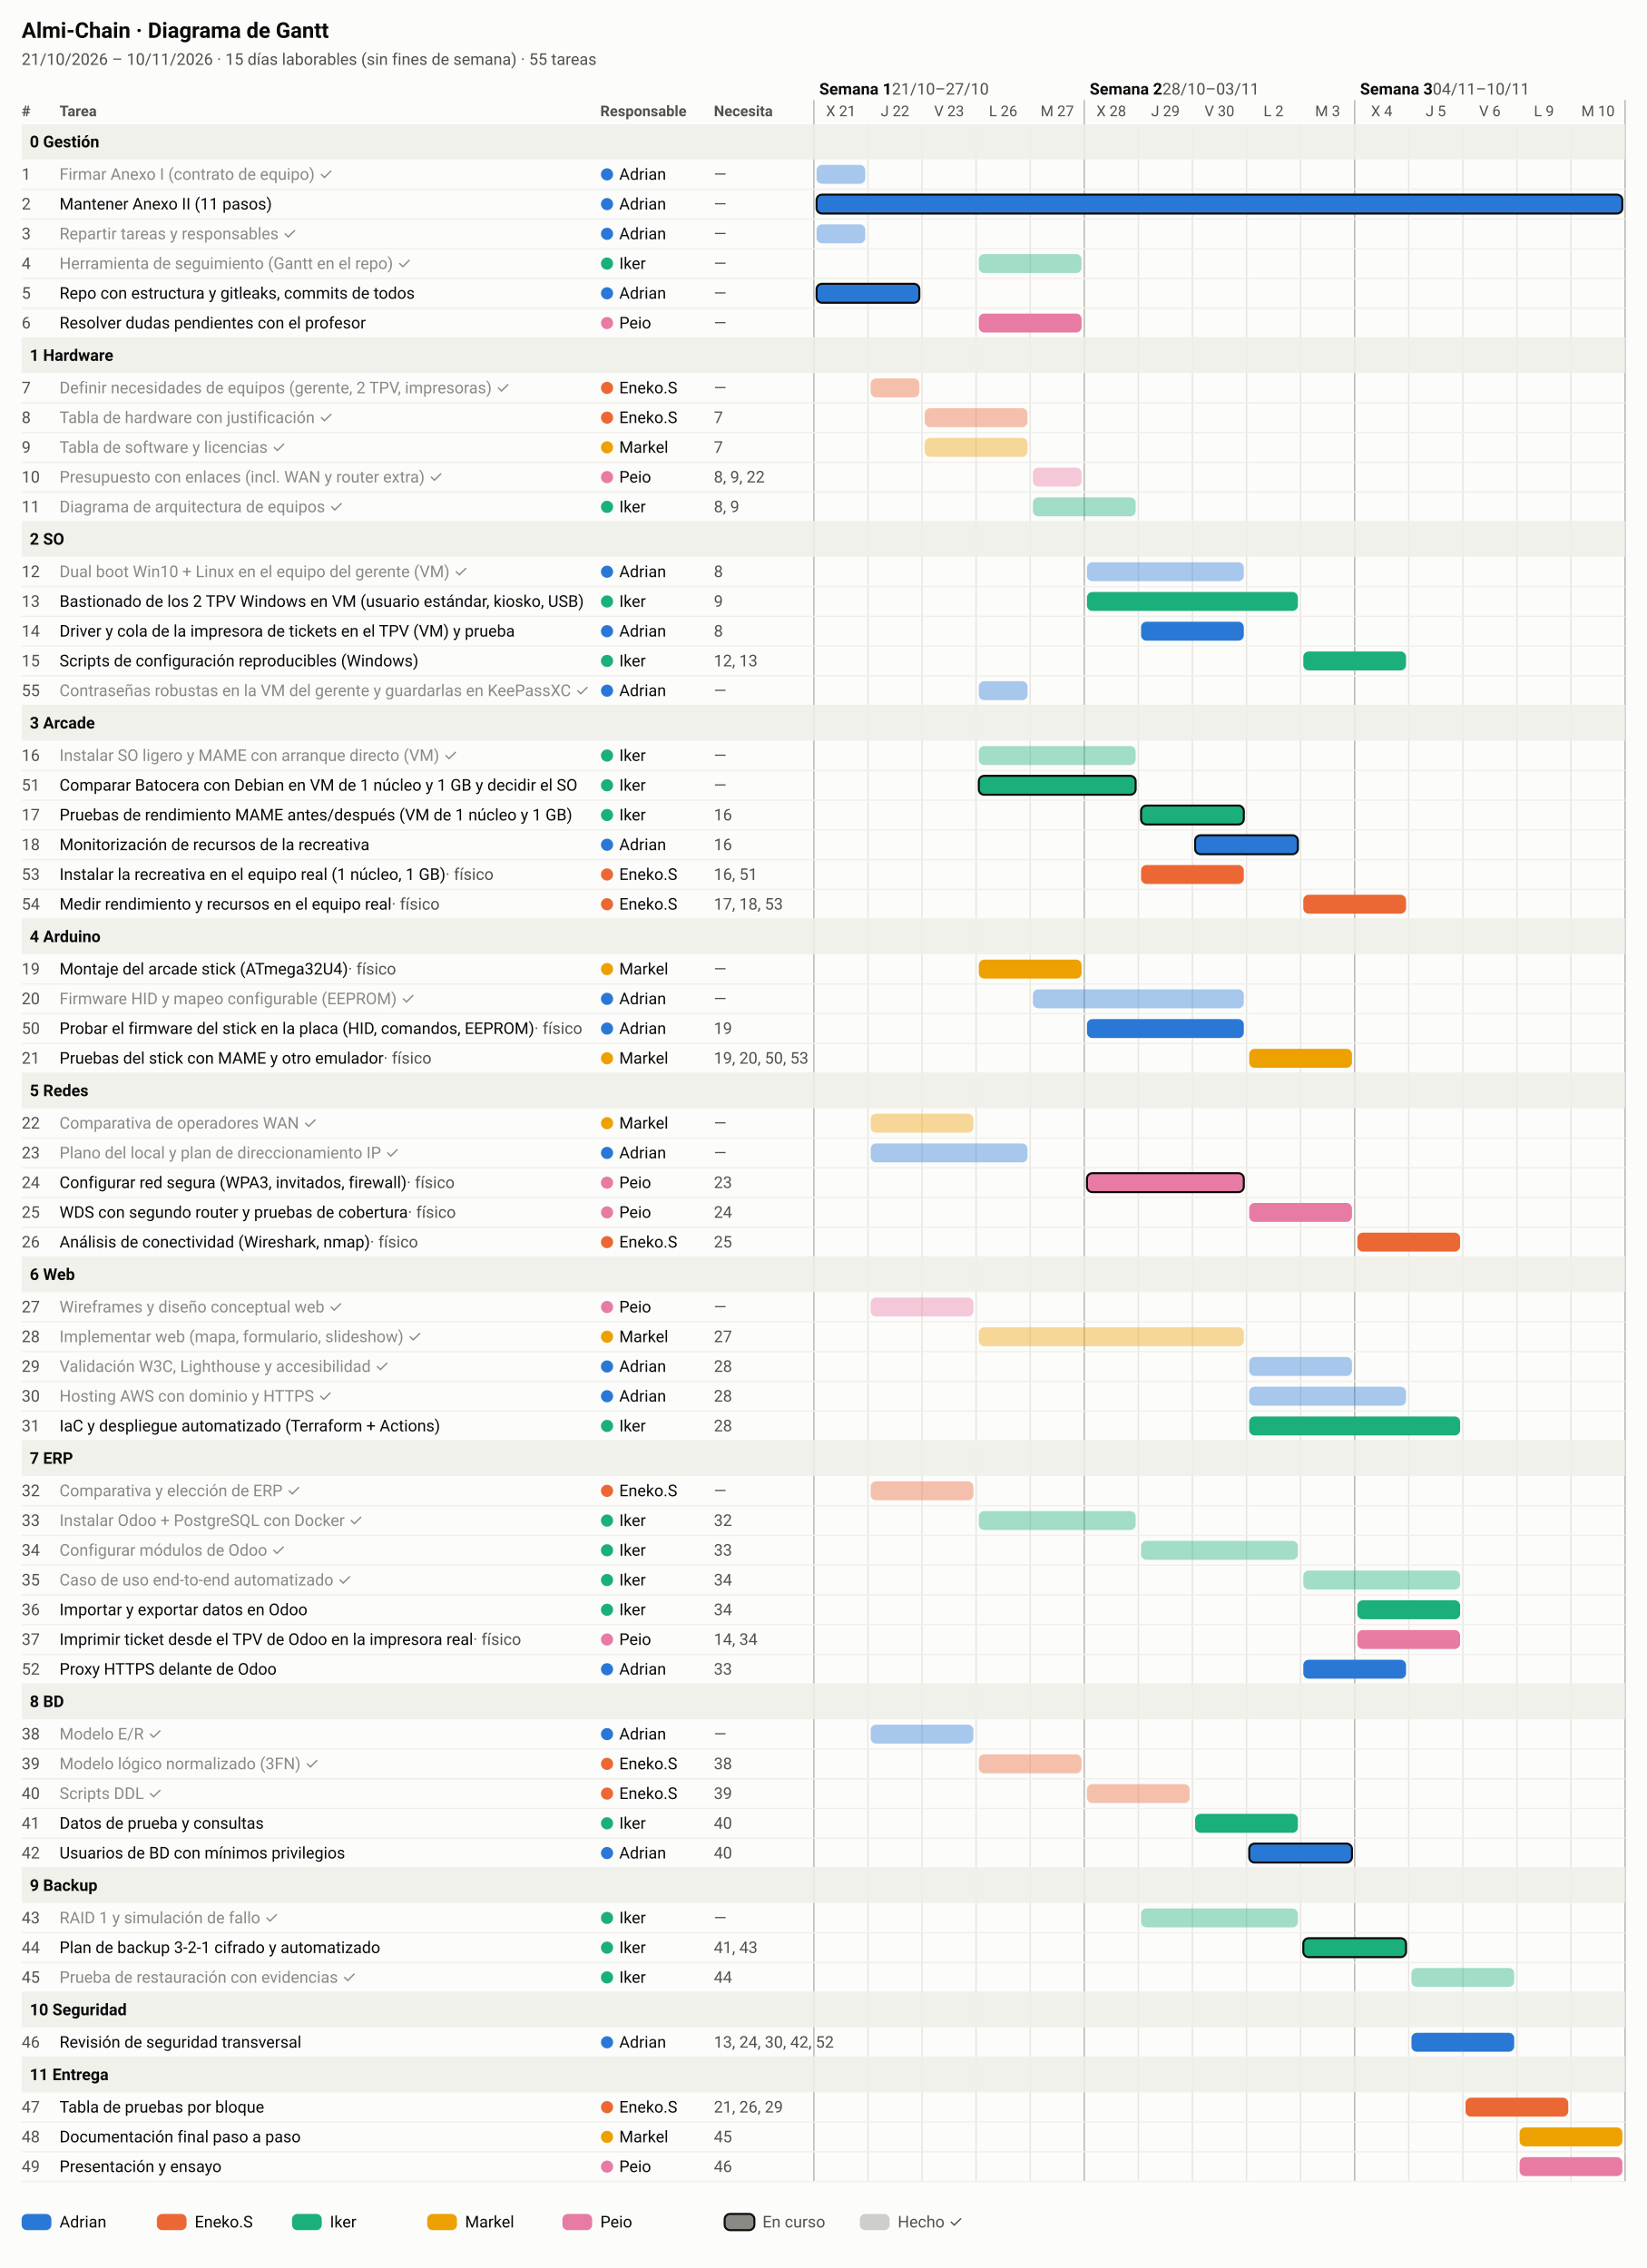
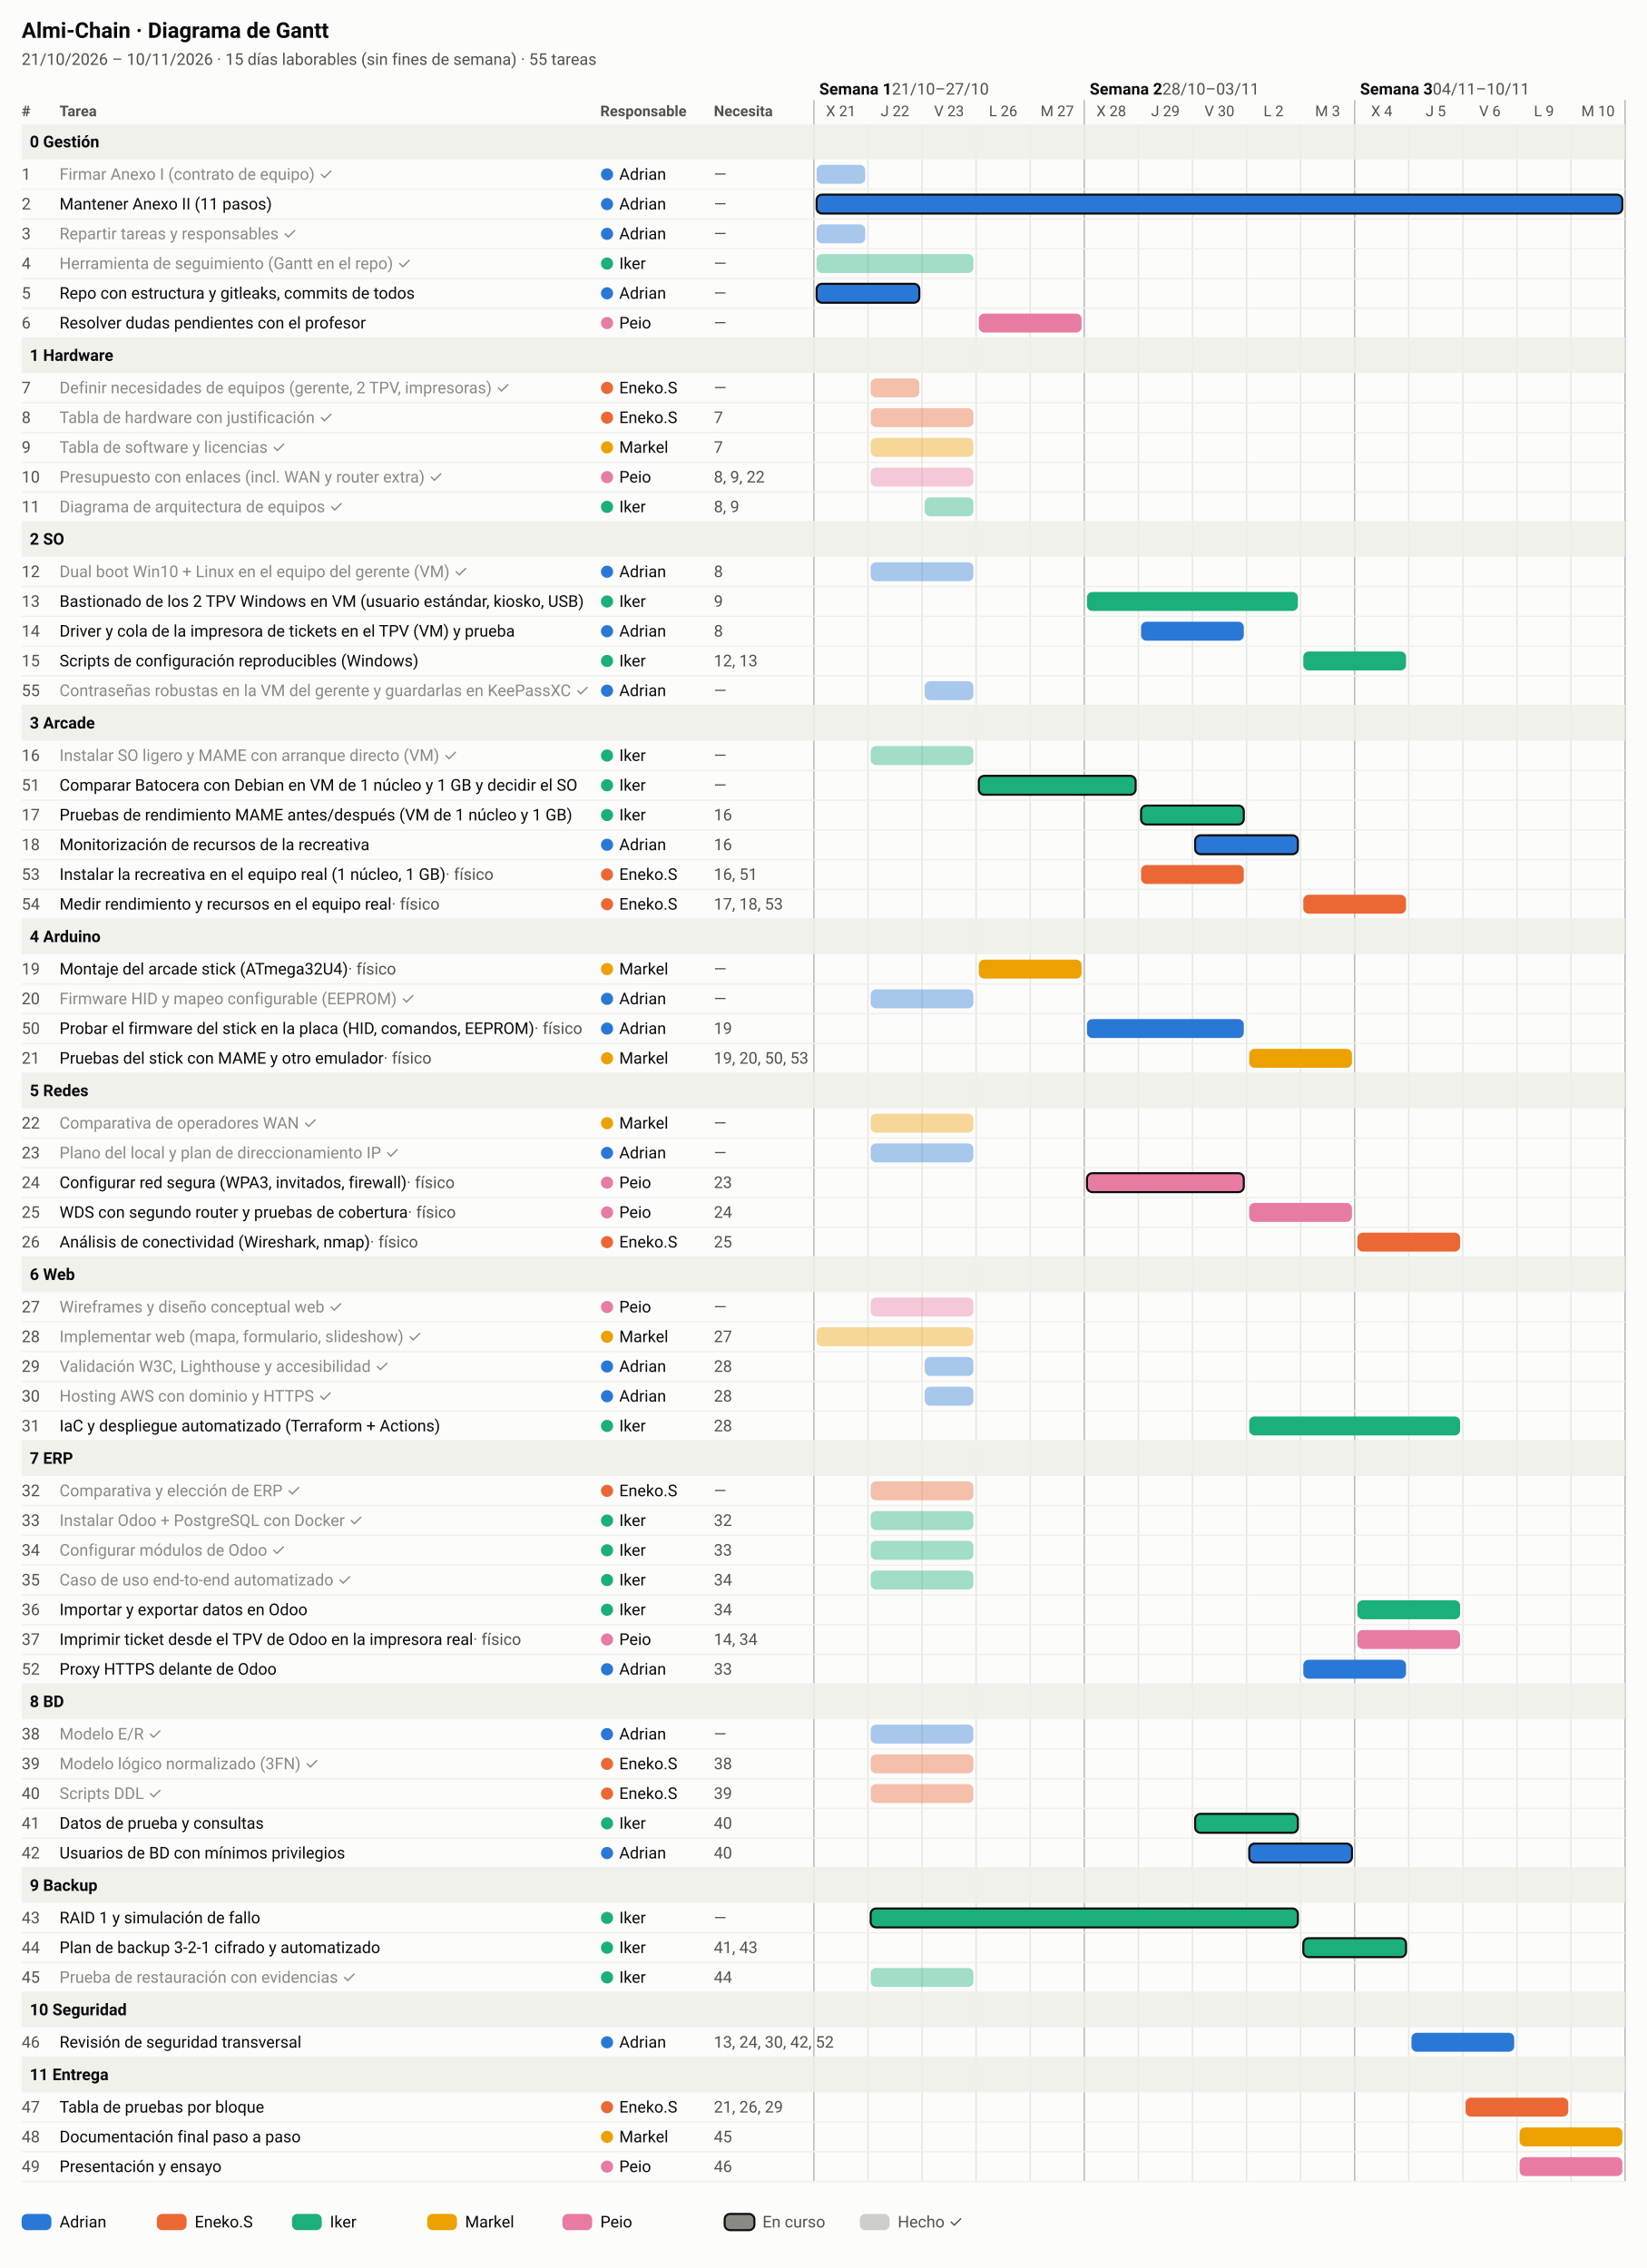
<svg xmlns="http://www.w3.org/2000/svg" width="1218" height="1678" viewBox="0 0 1218 1678" font-family="system-ui, -apple-system, Segoe UI, Roboto, sans-serif" font-size="12">
  <style>.t{fill:#0b0b0b}.s{fill:#52514e}.m{fill:#8a8984}.b{font-weight:600}</style>
  <rect width="1218" height="1678" fill="#fcfcfb" />
  <text x="16" y="28" class="t b" font-size="16">Almi-Chain · Diagrama de Gantt</text>
  <text x="16" y="48" class="s">21/10/2026 – 10/11/2026 · 15 días laborables (sin fines de semana) · 55 tareas</text>
  <text x="606" y="70" class="t b">Semana 1<tspan class="s" font-weight="400"> 21/10–27/10</tspan>
  </text>
  <text x="806" y="70" class="t b">Semana 2<tspan class="s" font-weight="400"> 28/10–03/11</tspan>
  </text>
  <text x="1006" y="70" class="t b">Semana 3<tspan class="s" font-weight="400"> 04/11–10/11</tspan>
  </text>
  <text x="622.0" y="86" text-anchor="middle" class="s" font-size="11">X 21</text>
  <text x="662.0" y="86" text-anchor="middle" class="s" font-size="11">J 22</text>
  <text x="702.0" y="86" text-anchor="middle" class="s" font-size="11">V 23</text>
  <text x="742.0" y="86" text-anchor="middle" class="s" font-size="11">L 26</text>
  <text x="782.0" y="86" text-anchor="middle" class="s" font-size="11">M 27</text>
  <text x="822.0" y="86" text-anchor="middle" class="s" font-size="11">X 28</text>
  <text x="862.0" y="86" text-anchor="middle" class="s" font-size="11">J 29</text>
  <text x="902.0" y="86" text-anchor="middle" class="s" font-size="11">V 30</text>
  <text x="942.0" y="86" text-anchor="middle" class="s" font-size="11">L 2</text>
  <text x="982.0" y="86" text-anchor="middle" class="s" font-size="11">M 3</text>
  <text x="1022.0" y="86" text-anchor="middle" class="s" font-size="11">X 4</text>
  <text x="1062.0" y="86" text-anchor="middle" class="s" font-size="11">J 5</text>
  <text x="1102.0" y="86" text-anchor="middle" class="s" font-size="11">V 6</text>
  <text x="1142.0" y="86" text-anchor="middle" class="s" font-size="11">L 9</text>
  <text x="1182.0" y="86" text-anchor="middle" class="s" font-size="11">M 10</text>
  <text x="16" y="86" class="s b" font-size="11">#</text>
  <text x="44" y="86" class="s b" font-size="11">Tarea</text>
  <text x="444" y="86" class="s b" font-size="11">Responsable</text>
  <text x="528" y="86" class="s b" font-size="11">Necesita</text>
  <line x1="602" y1="74" x2="602" y2="1614" stroke="#b8b7b0" stroke-width="1" />
  <line x1="642" y1="92" x2="642" y2="1614" stroke="#e6e5e0" stroke-width="1" />
  <line x1="682" y1="92" x2="682" y2="1614" stroke="#e6e5e0" stroke-width="1" />
  <line x1="722" y1="92" x2="722" y2="1614" stroke="#e6e5e0" stroke-width="1" />
  <line x1="762" y1="92" x2="762" y2="1614" stroke="#e6e5e0" stroke-width="1" />
  <line x1="802" y1="74" x2="802" y2="1614" stroke="#b8b7b0" stroke-width="1" />
  <line x1="842" y1="92" x2="842" y2="1614" stroke="#e6e5e0" stroke-width="1" />
  <line x1="882" y1="92" x2="882" y2="1614" stroke="#e6e5e0" stroke-width="1" />
  <line x1="922" y1="92" x2="922" y2="1614" stroke="#e6e5e0" stroke-width="1" />
  <line x1="962" y1="92" x2="962" y2="1614" stroke="#e6e5e0" stroke-width="1" />
  <line x1="1002" y1="74" x2="1002" y2="1614" stroke="#b8b7b0" stroke-width="1" />
  <line x1="1042" y1="92" x2="1042" y2="1614" stroke="#e6e5e0" stroke-width="1" />
  <line x1="1082" y1="92" x2="1082" y2="1614" stroke="#e6e5e0" stroke-width="1" />
  <line x1="1122" y1="92" x2="1122" y2="1614" stroke="#e6e5e0" stroke-width="1" />
  <line x1="1162" y1="92" x2="1162" y2="1614" stroke="#e6e5e0" stroke-width="1" />
  <line x1="1202" y1="74" x2="1202" y2="1614" stroke="#b8b7b0" stroke-width="1" />
  <rect x="16" y="92" width="1186" height="26" fill="#efeeea" fill-opacity="0.85" />
  <text x="22" y="109" class="t b">0 Gestión</text>
  <line x1="16" y1="140" x2="1202" y2="140" stroke="#f0efeb" />
  <text x="16" y="133.0" class="s">1</text>
  <text x="44" y="133.0" class="m">Firmar Anexo I (contrato de equipo) ✓</text>
  <circle cx="449" cy="129.0" r="4.5" fill="#2a78d6" />
  <text x="458" y="133.0" class="t">Adrian</text>
  <text x="528" y="133.0" class="s">—</text>
  <rect x="604" y="122" width="36" height="14" rx="4" fill="#2a78d6" fill-opacity="0.4" />
  <line x1="16" y1="162" x2="1202" y2="162" stroke="#f0efeb" />
  <text x="16" y="155.0" class="s">2</text>
  <text x="44" y="155.0" class="t">Mantener Anexo II (11 pasos)</text>
  <circle cx="449" cy="151.0" r="4.5" fill="#2a78d6" />
  <text x="458" y="155.0" class="t">Adrian</text>
  <text x="528" y="155.0" class="s">—</text>
  <rect x="604" y="144" width="596" height="14" rx="4" fill="#2a78d6" stroke="#0b0b0b" stroke-width="1.5" />
  <line x1="16" y1="184" x2="1202" y2="184" stroke="#f0efeb" />
  <text x="16" y="177.0" class="s">3</text>
  <text x="44" y="177.0" class="m">Repartir tareas y responsables ✓</text>
  <circle cx="449" cy="173.0" r="4.5" fill="#2a78d6" />
  <text x="458" y="177.0" class="t">Adrian</text>
  <text x="528" y="177.0" class="s">—</text>
  <rect x="604" y="166" width="36" height="14" rx="4" fill="#2a78d6" fill-opacity="0.4" />
  <line x1="16" y1="206" x2="1202" y2="206" stroke="#f0efeb" />
  <text x="16" y="199.0" class="s">4</text>
  <text x="44" y="199.0" class="m">Herramienta de seguimiento (Gantt en el repo) ✓</text>
  <circle cx="449" cy="195.0" r="4.5" fill="#1baf7a" />
  <text x="458" y="199.0" class="t">Iker</text>
  <text x="528" y="199.0" class="s">—</text>
-   <rect x="724" y="188" width="76" height="14" rx="4" fill="#1baf7a" fill-opacity="0.4" />
+   <rect x="604" y="188" width="116" height="14" rx="4" fill="#1baf7a" fill-opacity="0.4" />
  <line x1="16" y1="228" x2="1202" y2="228" stroke="#f0efeb" />
  <text x="16" y="221.0" class="s">5</text>
  <text x="44" y="221.0" class="t">Repo con estructura y gitleaks, commits de todos</text>
  <circle cx="449" cy="217.0" r="4.5" fill="#2a78d6" />
  <text x="458" y="221.0" class="t">Adrian</text>
  <text x="528" y="221.0" class="s">—</text>
  <rect x="604" y="210" width="76" height="14" rx="4" fill="#2a78d6" stroke="#0b0b0b" stroke-width="1.5" />
  <line x1="16" y1="250" x2="1202" y2="250" stroke="#f0efeb" />
  <text x="16" y="243.0" class="s">6</text>
  <text x="44" y="243.0" class="t">Resolver dudas pendientes con el profesor</text>
  <circle cx="449" cy="239.0" r="4.5" fill="#e87ba4" />
  <text x="458" y="243.0" class="t">Peio</text>
  <text x="528" y="243.0" class="s">—</text>
  <rect x="724" y="232" width="76" height="14" rx="4" fill="#e87ba4" />
  <rect x="16" y="250" width="1186" height="26" fill="#efeeea" fill-opacity="0.85" />
  <text x="22" y="267" class="t b">1 Hardware</text>
  <line x1="16" y1="298" x2="1202" y2="298" stroke="#f0efeb" />
  <text x="16" y="291.0" class="s">7</text>
  <text x="44" y="291.0" class="m">Definir necesidades de equipos (gerente, 2 TPV, impresoras) ✓</text>
  <circle cx="449" cy="287.0" r="4.5" fill="#eb6834" />
  <text x="458" y="291.0" class="t">Eneko.S</text>
  <text x="528" y="291.0" class="s">—</text>
  <rect x="644" y="280" width="36" height="14" rx="4" fill="#eb6834" fill-opacity="0.4" />
  <line x1="16" y1="320" x2="1202" y2="320" stroke="#f0efeb" />
  <text x="16" y="313.0" class="s">8</text>
  <text x="44" y="313.0" class="m">Tabla de hardware con justificación ✓</text>
  <circle cx="449" cy="309.0" r="4.5" fill="#eb6834" />
  <text x="458" y="313.0" class="t">Eneko.S</text>
  <text x="528" y="313.0" class="s">7</text>
-   <rect x="684" y="302" width="76" height="14" rx="4" fill="#eb6834" fill-opacity="0.4" />
+   <rect x="644" y="302" width="76" height="14" rx="4" fill="#eb6834" fill-opacity="0.4" />
  <line x1="16" y1="342" x2="1202" y2="342" stroke="#f0efeb" />
  <text x="16" y="335.0" class="s">9</text>
  <text x="44" y="335.0" class="m">Tabla de software y licencias ✓</text>
  <circle cx="449" cy="331.0" r="4.5" fill="#eda100" />
  <text x="458" y="335.0" class="t">Markel</text>
  <text x="528" y="335.0" class="s">7</text>
-   <rect x="684" y="324" width="76" height="14" rx="4" fill="#eda100" fill-opacity="0.4" />
+   <rect x="644" y="324" width="76" height="14" rx="4" fill="#eda100" fill-opacity="0.4" />
  <line x1="16" y1="364" x2="1202" y2="364" stroke="#f0efeb" />
  <text x="16" y="357.0" class="s">10</text>
  <text x="44" y="357.0" class="m">Presupuesto con enlaces (incl. WAN y router extra) ✓</text>
  <circle cx="449" cy="353.0" r="4.5" fill="#e87ba4" />
  <text x="458" y="357.0" class="t">Peio</text>
  <text x="528" y="357.0" class="s">8, 9, 22</text>
-   <rect x="764" y="346" width="36" height="14" rx="4" fill="#e87ba4" fill-opacity="0.4" />
+   <rect x="644" y="346" width="76" height="14" rx="4" fill="#e87ba4" fill-opacity="0.4" />
  <line x1="16" y1="386" x2="1202" y2="386" stroke="#f0efeb" />
  <text x="16" y="379.0" class="s">11</text>
  <text x="44" y="379.0" class="m">Diagrama de arquitectura de equipos ✓</text>
  <circle cx="449" cy="375.0" r="4.5" fill="#1baf7a" />
  <text x="458" y="379.0" class="t">Iker</text>
  <text x="528" y="379.0" class="s">8, 9</text>
-   <rect x="764" y="368" width="76" height="14" rx="4" fill="#1baf7a" fill-opacity="0.4" />
+   <rect x="684" y="368" width="36" height="14" rx="4" fill="#1baf7a" fill-opacity="0.4" />
  <rect x="16" y="386" width="1186" height="26" fill="#efeeea" fill-opacity="0.85" />
  <text x="22" y="403" class="t b">2 SO</text>
  <line x1="16" y1="434" x2="1202" y2="434" stroke="#f0efeb" />
  <text x="16" y="427.0" class="s">12</text>
  <text x="44" y="427.0" class="m">Dual boot Win10 + Linux en el equipo del gerente (VM) ✓</text>
  <circle cx="449" cy="423.0" r="4.5" fill="#2a78d6" />
  <text x="458" y="427.0" class="t">Adrian</text>
  <text x="528" y="427.0" class="s">8</text>
-   <rect x="804" y="416" width="116" height="14" rx="4" fill="#2a78d6" fill-opacity="0.4" />
+   <rect x="644" y="416" width="76" height="14" rx="4" fill="#2a78d6" fill-opacity="0.4" />
  <line x1="16" y1="456" x2="1202" y2="456" stroke="#f0efeb" />
  <text x="16" y="449.0" class="s">13</text>
  <text x="44" y="449.0" class="t">Bastionado de los 2 TPV Windows en VM (usuario estándar, kiosko, USB)</text>
  <circle cx="449" cy="445.0" r="4.5" fill="#1baf7a" />
  <text x="458" y="449.0" class="t">Iker</text>
  <text x="528" y="449.0" class="s">9</text>
  <rect x="804" y="438" width="156" height="14" rx="4" fill="#1baf7a" />
  <line x1="16" y1="478" x2="1202" y2="478" stroke="#f0efeb" />
  <text x="16" y="471.0" class="s">14</text>
  <text x="44" y="471.0" class="t">Driver y cola de la impresora de tickets en el TPV (VM) y prueba</text>
  <circle cx="449" cy="467.0" r="4.5" fill="#2a78d6" />
  <text x="458" y="471.0" class="t">Adrian</text>
  <text x="528" y="471.0" class="s">8</text>
  <rect x="844" y="460" width="76" height="14" rx="4" fill="#2a78d6" />
  <line x1="16" y1="500" x2="1202" y2="500" stroke="#f0efeb" />
  <text x="16" y="493.0" class="s">15</text>
  <text x="44" y="493.0" class="t">Scripts de configuración reproducibles (Windows)</text>
  <circle cx="449" cy="489.0" r="4.5" fill="#1baf7a" />
  <text x="458" y="493.0" class="t">Iker</text>
  <text x="528" y="493.0" class="s">12, 13</text>
  <rect x="964" y="482" width="76" height="14" rx="4" fill="#1baf7a" />
  <line x1="16" y1="522" x2="1202" y2="522" stroke="#f0efeb" />
  <text x="16" y="515.0" class="s">55</text>
  <text x="44" y="515.0" class="m">Contraseñas robustas en la VM del gerente y guardarlas en KeePassXC ✓</text>
  <circle cx="449" cy="511.0" r="4.5" fill="#2a78d6" />
  <text x="458" y="515.0" class="t">Adrian</text>
  <text x="528" y="515.0" class="s">—</text>
-   <rect x="724" y="504" width="36" height="14" rx="4" fill="#2a78d6" fill-opacity="0.4" />
+   <rect x="684" y="504" width="36" height="14" rx="4" fill="#2a78d6" fill-opacity="0.4" />
  <rect x="16" y="522" width="1186" height="26" fill="#efeeea" fill-opacity="0.85" />
  <text x="22" y="539" class="t b">3 Arcade</text>
  <line x1="16" y1="570" x2="1202" y2="570" stroke="#f0efeb" />
  <text x="16" y="563.0" class="s">16</text>
  <text x="44" y="563.0" class="m">Instalar SO ligero y MAME con arranque directo (VM) ✓</text>
  <circle cx="449" cy="559.0" r="4.5" fill="#1baf7a" />
  <text x="458" y="563.0" class="t">Iker</text>
  <text x="528" y="563.0" class="s">—</text>
-   <rect x="724" y="552" width="116" height="14" rx="4" fill="#1baf7a" fill-opacity="0.4" />
+   <rect x="644" y="552" width="76" height="14" rx="4" fill="#1baf7a" fill-opacity="0.4" />
  <line x1="16" y1="592" x2="1202" y2="592" stroke="#f0efeb" />
  <text x="16" y="585.0" class="s">51</text>
  <text x="44" y="585.0" class="t">Comparar Batocera con Debian en VM de 1 núcleo y 1 GB y decidir el SO</text>
  <circle cx="449" cy="581.0" r="4.5" fill="#1baf7a" />
  <text x="458" y="585.0" class="t">Iker</text>
  <text x="528" y="585.0" class="s">—</text>
  <rect x="724" y="574" width="116" height="14" rx="4" fill="#1baf7a" stroke="#0b0b0b" stroke-width="1.5" />
  <line x1="16" y1="614" x2="1202" y2="614" stroke="#f0efeb" />
  <text x="16" y="607.0" class="s">17</text>
  <text x="44" y="607.0" class="t">Pruebas de rendimiento MAME antes/después (VM de 1 núcleo y 1 GB)</text>
  <circle cx="449" cy="603.0" r="4.5" fill="#1baf7a" />
  <text x="458" y="607.0" class="t">Iker</text>
  <text x="528" y="607.0" class="s">16</text>
  <rect x="844" y="596" width="76" height="14" rx="4" fill="#1baf7a" stroke="#0b0b0b" stroke-width="1.5" />
  <line x1="16" y1="636" x2="1202" y2="636" stroke="#f0efeb" />
  <text x="16" y="629.0" class="s">18</text>
  <text x="44" y="629.0" class="t">Monitorización de recursos de la recreativa</text>
  <circle cx="449" cy="625.0" r="4.5" fill="#2a78d6" />
  <text x="458" y="629.0" class="t">Adrian</text>
  <text x="528" y="629.0" class="s">16</text>
  <rect x="884" y="618" width="76" height="14" rx="4" fill="#2a78d6" stroke="#0b0b0b" stroke-width="1.5" />
  <line x1="16" y1="658" x2="1202" y2="658" stroke="#f0efeb" />
  <text x="16" y="651.0" class="s">53</text>
  <text x="44" y="651.0" class="t">Instalar la recreativa en el equipo real (1 núcleo, 1 GB)<tspan class="s"> · físico</tspan>
  </text>
  <circle cx="449" cy="647.0" r="4.5" fill="#eb6834" />
  <text x="458" y="651.0" class="t">Eneko.S</text>
  <text x="528" y="651.0" class="s">16, 51</text>
  <rect x="844" y="640" width="76" height="14" rx="4" fill="#eb6834" />
  <line x1="16" y1="680" x2="1202" y2="680" stroke="#f0efeb" />
  <text x="16" y="673.0" class="s">54</text>
  <text x="44" y="673.0" class="t">Medir rendimiento y recursos en el equipo real<tspan class="s"> · físico</tspan>
  </text>
  <circle cx="449" cy="669.0" r="4.5" fill="#eb6834" />
  <text x="458" y="673.0" class="t">Eneko.S</text>
  <text x="528" y="673.0" class="s">17, 18, 53</text>
  <rect x="964" y="662" width="76" height="14" rx="4" fill="#eb6834" />
  <rect x="16" y="680" width="1186" height="26" fill="#efeeea" fill-opacity="0.85" />
  <text x="22" y="697" class="t b">4 Arduino</text>
  <line x1="16" y1="728" x2="1202" y2="728" stroke="#f0efeb" />
  <text x="16" y="721.0" class="s">19</text>
  <text x="44" y="721.0" class="t">Montaje del arcade stick (ATmega32U4)<tspan class="s"> · físico</tspan>
  </text>
  <circle cx="449" cy="717.0" r="4.5" fill="#eda100" />
  <text x="458" y="721.0" class="t">Markel</text>
  <text x="528" y="721.0" class="s">—</text>
  <rect x="724" y="710" width="76" height="14" rx="4" fill="#eda100" />
  <line x1="16" y1="750" x2="1202" y2="750" stroke="#f0efeb" />
  <text x="16" y="743.0" class="s">20</text>
  <text x="44" y="743.0" class="m">Firmware HID y mapeo configurable (EEPROM) ✓</text>
  <circle cx="449" cy="739.0" r="4.5" fill="#2a78d6" />
  <text x="458" y="743.0" class="t">Adrian</text>
  <text x="528" y="743.0" class="s">—</text>
-   <rect x="764" y="732" width="156" height="14" rx="4" fill="#2a78d6" fill-opacity="0.4" />
+   <rect x="644" y="732" width="76" height="14" rx="4" fill="#2a78d6" fill-opacity="0.4" />
  <line x1="16" y1="772" x2="1202" y2="772" stroke="#f0efeb" />
  <text x="16" y="765.0" class="s">50</text>
  <text x="44" y="765.0" class="t">Probar el firmware del stick en la placa (HID, comandos, EEPROM)<tspan class="s"> · físico</tspan>
  </text>
  <circle cx="449" cy="761.0" r="4.5" fill="#2a78d6" />
  <text x="458" y="765.0" class="t">Adrian</text>
  <text x="528" y="765.0" class="s">19</text>
  <rect x="804" y="754" width="116" height="14" rx="4" fill="#2a78d6" />
  <line x1="16" y1="794" x2="1202" y2="794" stroke="#f0efeb" />
  <text x="16" y="787.0" class="s">21</text>
  <text x="44" y="787.0" class="t">Pruebas del stick con MAME y otro emulador<tspan class="s"> · físico</tspan>
  </text>
  <circle cx="449" cy="783.0" r="4.5" fill="#eda100" />
  <text x="458" y="787.0" class="t">Markel</text>
  <text x="528" y="787.0" class="s">19, 20, 50, 53</text>
  <rect x="924" y="776" width="76" height="14" rx="4" fill="#eda100" />
  <rect x="16" y="794" width="1186" height="26" fill="#efeeea" fill-opacity="0.85" />
  <text x="22" y="811" class="t b">5 Redes</text>
  <line x1="16" y1="842" x2="1202" y2="842" stroke="#f0efeb" />
  <text x="16" y="835.0" class="s">22</text>
  <text x="44" y="835.0" class="m">Comparativa de operadores WAN ✓</text>
  <circle cx="449" cy="831.0" r="4.5" fill="#eda100" />
  <text x="458" y="835.0" class="t">Markel</text>
  <text x="528" y="835.0" class="s">—</text>
  <rect x="644" y="824" width="76" height="14" rx="4" fill="#eda100" fill-opacity="0.4" />
  <line x1="16" y1="864" x2="1202" y2="864" stroke="#f0efeb" />
  <text x="16" y="857.0" class="s">23</text>
  <text x="44" y="857.0" class="m">Plano del local y plan de direccionamiento IP ✓</text>
  <circle cx="449" cy="853.0" r="4.5" fill="#2a78d6" />
  <text x="458" y="857.0" class="t">Adrian</text>
  <text x="528" y="857.0" class="s">—</text>
-   <rect x="644" y="846" width="116" height="14" rx="4" fill="#2a78d6" fill-opacity="0.4" />
+   <rect x="644" y="846" width="76" height="14" rx="4" fill="#2a78d6" fill-opacity="0.4" />
  <line x1="16" y1="886" x2="1202" y2="886" stroke="#f0efeb" />
  <text x="16" y="879.0" class="s">24</text>
  <text x="44" y="879.0" class="t">Configurar red segura (WPA3, invitados, firewall)<tspan class="s"> · físico</tspan>
  </text>
  <circle cx="449" cy="875.0" r="4.5" fill="#e87ba4" />
  <text x="458" y="879.0" class="t">Peio</text>
  <text x="528" y="879.0" class="s">23</text>
  <rect x="804" y="868" width="116" height="14" rx="4" fill="#e87ba4" stroke="#0b0b0b" stroke-width="1.5" />
  <line x1="16" y1="908" x2="1202" y2="908" stroke="#f0efeb" />
  <text x="16" y="901.0" class="s">25</text>
  <text x="44" y="901.0" class="t">WDS con segundo router y pruebas de cobertura<tspan class="s"> · físico</tspan>
  </text>
  <circle cx="449" cy="897.0" r="4.5" fill="#e87ba4" />
  <text x="458" y="901.0" class="t">Peio</text>
  <text x="528" y="901.0" class="s">24</text>
  <rect x="924" y="890" width="76" height="14" rx="4" fill="#e87ba4" />
  <line x1="16" y1="930" x2="1202" y2="930" stroke="#f0efeb" />
  <text x="16" y="923.0" class="s">26</text>
  <text x="44" y="923.0" class="t">Análisis de conectividad (Wireshark, nmap)<tspan class="s"> · físico</tspan>
  </text>
  <circle cx="449" cy="919.0" r="4.5" fill="#eb6834" />
  <text x="458" y="923.0" class="t">Eneko.S</text>
  <text x="528" y="923.0" class="s">25</text>
  <rect x="1004" y="912" width="76" height="14" rx="4" fill="#eb6834" />
  <rect x="16" y="930" width="1186" height="26" fill="#efeeea" fill-opacity="0.85" />
  <text x="22" y="947" class="t b">6 Web</text>
  <line x1="16" y1="978" x2="1202" y2="978" stroke="#f0efeb" />
  <text x="16" y="971.0" class="s">27</text>
  <text x="44" y="971.0" class="m">Wireframes y diseño conceptual web ✓</text>
  <circle cx="449" cy="967.0" r="4.5" fill="#e87ba4" />
  <text x="458" y="971.0" class="t">Peio</text>
  <text x="528" y="971.0" class="s">—</text>
  <rect x="644" y="960" width="76" height="14" rx="4" fill="#e87ba4" fill-opacity="0.4" />
  <line x1="16" y1="1000" x2="1202" y2="1000" stroke="#f0efeb" />
  <text x="16" y="993.0" class="s">28</text>
  <text x="44" y="993.0" class="m">Implementar web (mapa, formulario, slideshow) ✓</text>
  <circle cx="449" cy="989.0" r="4.5" fill="#eda100" />
  <text x="458" y="993.0" class="t">Markel</text>
  <text x="528" y="993.0" class="s">27</text>
-   <rect x="724" y="982" width="196" height="14" rx="4" fill="#eda100" fill-opacity="0.4" />
+   <rect x="604" y="982" width="116" height="14" rx="4" fill="#eda100" fill-opacity="0.4" />
  <line x1="16" y1="1022" x2="1202" y2="1022" stroke="#f0efeb" />
  <text x="16" y="1015.0" class="s">29</text>
  <text x="44" y="1015.0" class="m">Validación W3C, Lighthouse y accesibilidad ✓</text>
  <circle cx="449" cy="1011.0" r="4.5" fill="#2a78d6" />
  <text x="458" y="1015.0" class="t">Adrian</text>
  <text x="528" y="1015.0" class="s">28</text>
-   <rect x="924" y="1004" width="76" height="14" rx="4" fill="#2a78d6" fill-opacity="0.4" />
+   <rect x="684" y="1004" width="36" height="14" rx="4" fill="#2a78d6" fill-opacity="0.4" />
  <line x1="16" y1="1044" x2="1202" y2="1044" stroke="#f0efeb" />
  <text x="16" y="1037.0" class="s">30</text>
  <text x="44" y="1037.0" class="m">Hosting AWS con dominio y HTTPS ✓</text>
  <circle cx="449" cy="1033.0" r="4.5" fill="#2a78d6" />
  <text x="458" y="1037.0" class="t">Adrian</text>
  <text x="528" y="1037.0" class="s">28</text>
-   <rect x="924" y="1026" width="116" height="14" rx="4" fill="#2a78d6" fill-opacity="0.4" />
+   <rect x="684" y="1026" width="36" height="14" rx="4" fill="#2a78d6" fill-opacity="0.4" />
  <line x1="16" y1="1066" x2="1202" y2="1066" stroke="#f0efeb" />
  <text x="16" y="1059.0" class="s">31</text>
  <text x="44" y="1059.0" class="t">IaC y despliegue automatizado (Terraform + Actions)</text>
  <circle cx="449" cy="1055.0" r="4.5" fill="#1baf7a" />
  <text x="458" y="1059.0" class="t">Iker</text>
  <text x="528" y="1059.0" class="s">28</text>
  <rect x="924" y="1048" width="156" height="14" rx="4" fill="#1baf7a" />
  <rect x="16" y="1066" width="1186" height="26" fill="#efeeea" fill-opacity="0.85" />
  <text x="22" y="1083" class="t b">7 ERP</text>
  <line x1="16" y1="1114" x2="1202" y2="1114" stroke="#f0efeb" />
  <text x="16" y="1107.0" class="s">32</text>
  <text x="44" y="1107.0" class="m">Comparativa y elección de ERP ✓</text>
  <circle cx="449" cy="1103.0" r="4.5" fill="#eb6834" />
  <text x="458" y="1107.0" class="t">Eneko.S</text>
  <text x="528" y="1107.0" class="s">—</text>
  <rect x="644" y="1096" width="76" height="14" rx="4" fill="#eb6834" fill-opacity="0.4" />
  <line x1="16" y1="1136" x2="1202" y2="1136" stroke="#f0efeb" />
  <text x="16" y="1129.0" class="s">33</text>
  <text x="44" y="1129.0" class="m">Instalar Odoo + PostgreSQL con Docker ✓</text>
  <circle cx="449" cy="1125.0" r="4.5" fill="#1baf7a" />
  <text x="458" y="1129.0" class="t">Iker</text>
  <text x="528" y="1129.0" class="s">32</text>
-   <rect x="724" y="1118" width="116" height="14" rx="4" fill="#1baf7a" fill-opacity="0.4" />
+   <rect x="644" y="1118" width="76" height="14" rx="4" fill="#1baf7a" fill-opacity="0.4" />
  <line x1="16" y1="1158" x2="1202" y2="1158" stroke="#f0efeb" />
  <text x="16" y="1151.0" class="s">34</text>
  <text x="44" y="1151.0" class="m">Configurar módulos de Odoo ✓</text>
  <circle cx="449" cy="1147.0" r="4.5" fill="#1baf7a" />
  <text x="458" y="1151.0" class="t">Iker</text>
  <text x="528" y="1151.0" class="s">33</text>
-   <rect x="844" y="1140" width="116" height="14" rx="4" fill="#1baf7a" fill-opacity="0.4" />
+   <rect x="644" y="1140" width="76" height="14" rx="4" fill="#1baf7a" fill-opacity="0.4" />
  <line x1="16" y1="1180" x2="1202" y2="1180" stroke="#f0efeb" />
  <text x="16" y="1173.0" class="s">35</text>
  <text x="44" y="1173.0" class="m">Caso de uso end-to-end automatizado ✓</text>
  <circle cx="449" cy="1169.0" r="4.5" fill="#1baf7a" />
  <text x="458" y="1173.0" class="t">Iker</text>
  <text x="528" y="1173.0" class="s">34</text>
-   <rect x="964" y="1162" width="116" height="14" rx="4" fill="#1baf7a" fill-opacity="0.4" />
+   <rect x="644" y="1162" width="76" height="14" rx="4" fill="#1baf7a" fill-opacity="0.4" />
  <line x1="16" y1="1202" x2="1202" y2="1202" stroke="#f0efeb" />
  <text x="16" y="1195.0" class="s">36</text>
  <text x="44" y="1195.0" class="t">Importar y exportar datos en Odoo</text>
  <circle cx="449" cy="1191.0" r="4.5" fill="#1baf7a" />
  <text x="458" y="1195.0" class="t">Iker</text>
  <text x="528" y="1195.0" class="s">34</text>
  <rect x="1004" y="1184" width="76" height="14" rx="4" fill="#1baf7a" />
  <line x1="16" y1="1224" x2="1202" y2="1224" stroke="#f0efeb" />
  <text x="16" y="1217.0" class="s">37</text>
  <text x="44" y="1217.0" class="t">Imprimir ticket desde el TPV de Odoo en la impresora real<tspan class="s"> · físico</tspan>
  </text>
  <circle cx="449" cy="1213.0" r="4.5" fill="#e87ba4" />
  <text x="458" y="1217.0" class="t">Peio</text>
  <text x="528" y="1217.0" class="s">14, 34</text>
  <rect x="1004" y="1206" width="76" height="14" rx="4" fill="#e87ba4" />
  <line x1="16" y1="1246" x2="1202" y2="1246" stroke="#f0efeb" />
  <text x="16" y="1239.0" class="s">52</text>
  <text x="44" y="1239.0" class="t">Proxy HTTPS delante de Odoo</text>
  <circle cx="449" cy="1235.0" r="4.5" fill="#2a78d6" />
  <text x="458" y="1239.0" class="t">Adrian</text>
  <text x="528" y="1239.0" class="s">33</text>
  <rect x="964" y="1228" width="76" height="14" rx="4" fill="#2a78d6" />
  <rect x="16" y="1246" width="1186" height="26" fill="#efeeea" fill-opacity="0.85" />
  <text x="22" y="1263" class="t b">8 BD</text>
  <line x1="16" y1="1294" x2="1202" y2="1294" stroke="#f0efeb" />
  <text x="16" y="1287.0" class="s">38</text>
  <text x="44" y="1287.0" class="m">Modelo E/R ✓</text>
  <circle cx="449" cy="1283.0" r="4.5" fill="#2a78d6" />
  <text x="458" y="1287.0" class="t">Adrian</text>
  <text x="528" y="1287.0" class="s">—</text>
  <rect x="644" y="1276" width="76" height="14" rx="4" fill="#2a78d6" fill-opacity="0.4" />
  <line x1="16" y1="1316" x2="1202" y2="1316" stroke="#f0efeb" />
  <text x="16" y="1309.0" class="s">39</text>
  <text x="44" y="1309.0" class="m">Modelo lógico normalizado (3FN) ✓</text>
  <circle cx="449" cy="1305.0" r="4.5" fill="#eb6834" />
  <text x="458" y="1309.0" class="t">Eneko.S</text>
  <text x="528" y="1309.0" class="s">38</text>
-   <rect x="724" y="1298" width="76" height="14" rx="4" fill="#eb6834" fill-opacity="0.4" />
+   <rect x="644" y="1298" width="76" height="14" rx="4" fill="#eb6834" fill-opacity="0.4" />
  <line x1="16" y1="1338" x2="1202" y2="1338" stroke="#f0efeb" />
  <text x="16" y="1331.0" class="s">40</text>
  <text x="44" y="1331.0" class="m">Scripts DDL ✓</text>
  <circle cx="449" cy="1327.0" r="4.5" fill="#eb6834" />
  <text x="458" y="1331.0" class="t">Eneko.S</text>
  <text x="528" y="1331.0" class="s">39</text>
-   <rect x="804" y="1320" width="76" height="14" rx="4" fill="#eb6834" fill-opacity="0.4" />
+   <rect x="644" y="1320" width="76" height="14" rx="4" fill="#eb6834" fill-opacity="0.4" />
  <line x1="16" y1="1360" x2="1202" y2="1360" stroke="#f0efeb" />
  <text x="16" y="1353.0" class="s">41</text>
  <text x="44" y="1353.0" class="t">Datos de prueba y consultas</text>
  <circle cx="449" cy="1349.0" r="4.5" fill="#1baf7a" />
  <text x="458" y="1353.0" class="t">Iker</text>
  <text x="528" y="1353.0" class="s">40</text>
-   <rect x="884" y="1342" width="76" height="14" rx="4" fill="#1baf7a" />
+   <rect x="884" y="1342" width="76" height="14" rx="4" fill="#1baf7a" stroke="#0b0b0b" stroke-width="1.5" />
  <line x1="16" y1="1382" x2="1202" y2="1382" stroke="#f0efeb" />
  <text x="16" y="1375.0" class="s">42</text>
  <text x="44" y="1375.0" class="t">Usuarios de BD con mínimos privilegios</text>
  <circle cx="449" cy="1371.0" r="4.5" fill="#2a78d6" />
  <text x="458" y="1375.0" class="t">Adrian</text>
  <text x="528" y="1375.0" class="s">40</text>
  <rect x="924" y="1364" width="76" height="14" rx="4" fill="#2a78d6" stroke="#0b0b0b" stroke-width="1.5" />
  <rect x="16" y="1382" width="1186" height="26" fill="#efeeea" fill-opacity="0.85" />
  <text x="22" y="1399" class="t b">9 Backup</text>
  <line x1="16" y1="1430" x2="1202" y2="1430" stroke="#f0efeb" />
  <text x="16" y="1423.0" class="s">43</text>
-   <text x="44" y="1423.0" class="m">RAID 1 y simulación de fallo ✓</text>
+   <text x="44" y="1423.0" class="t">RAID 1 y simulación de fallo</text>
  <circle cx="449" cy="1419.0" r="4.5" fill="#1baf7a" />
  <text x="458" y="1423.0" class="t">Iker</text>
  <text x="528" y="1423.0" class="s">—</text>
-   <rect x="844" y="1412" width="116" height="14" rx="4" fill="#1baf7a" fill-opacity="0.4" />
+   <rect x="644" y="1412" width="316" height="14" rx="4" fill="#1baf7a" stroke="#0b0b0b" stroke-width="1.5" />
  <line x1="16" y1="1452" x2="1202" y2="1452" stroke="#f0efeb" />
  <text x="16" y="1445.0" class="s">44</text>
  <text x="44" y="1445.0" class="t">Plan de backup 3-2-1 cifrado y automatizado</text>
  <circle cx="449" cy="1441.0" r="4.5" fill="#1baf7a" />
  <text x="458" y="1445.0" class="t">Iker</text>
  <text x="528" y="1445.0" class="s">41, 43</text>
  <rect x="964" y="1434" width="76" height="14" rx="4" fill="#1baf7a" stroke="#0b0b0b" stroke-width="1.5" />
  <line x1="16" y1="1474" x2="1202" y2="1474" stroke="#f0efeb" />
  <text x="16" y="1467.0" class="s">45</text>
  <text x="44" y="1467.0" class="m">Prueba de restauración con evidencias ✓</text>
  <circle cx="449" cy="1463.0" r="4.5" fill="#1baf7a" />
  <text x="458" y="1467.0" class="t">Iker</text>
  <text x="528" y="1467.0" class="s">44</text>
-   <rect x="1044" y="1456" width="76" height="14" rx="4" fill="#1baf7a" fill-opacity="0.4" />
+   <rect x="644" y="1456" width="76" height="14" rx="4" fill="#1baf7a" fill-opacity="0.4" />
  <rect x="16" y="1474" width="1186" height="26" fill="#efeeea" fill-opacity="0.85" />
  <text x="22" y="1491" class="t b">10 Seguridad</text>
  <line x1="16" y1="1522" x2="1202" y2="1522" stroke="#f0efeb" />
  <text x="16" y="1515.0" class="s">46</text>
  <text x="44" y="1515.0" class="t">Revisión de seguridad transversal</text>
  <circle cx="449" cy="1511.0" r="4.5" fill="#2a78d6" />
  <text x="458" y="1515.0" class="t">Adrian</text>
  <text x="528" y="1515.0" class="s">13, 24, 30, 42, 52</text>
  <rect x="1044" y="1504" width="76" height="14" rx="4" fill="#2a78d6" />
  <rect x="16" y="1522" width="1186" height="26" fill="#efeeea" fill-opacity="0.85" />
  <text x="22" y="1539" class="t b">11 Entrega</text>
  <line x1="16" y1="1570" x2="1202" y2="1570" stroke="#f0efeb" />
  <text x="16" y="1563.0" class="s">47</text>
  <text x="44" y="1563.0" class="t">Tabla de pruebas por bloque</text>
  <circle cx="449" cy="1559.0" r="4.5" fill="#eb6834" />
  <text x="458" y="1563.0" class="t">Eneko.S</text>
  <text x="528" y="1563.0" class="s">21, 26, 29</text>
  <rect x="1084" y="1552" width="76" height="14" rx="4" fill="#eb6834" />
  <line x1="16" y1="1592" x2="1202" y2="1592" stroke="#f0efeb" />
  <text x="16" y="1585.0" class="s">48</text>
  <text x="44" y="1585.0" class="t">Documentación final paso a paso</text>
  <circle cx="449" cy="1581.0" r="4.5" fill="#eda100" />
  <text x="458" y="1585.0" class="t">Markel</text>
  <text x="528" y="1585.0" class="s">45</text>
  <rect x="1124" y="1574" width="76" height="14" rx="4" fill="#eda100" />
  <line x1="16" y1="1614" x2="1202" y2="1614" stroke="#f0efeb" />
  <text x="16" y="1607.0" class="s">49</text>
  <text x="44" y="1607.0" class="t">Presentación y ensayo</text>
  <circle cx="449" cy="1603.0" r="4.5" fill="#e87ba4" />
  <text x="458" y="1607.0" class="t">Peio</text>
  <text x="528" y="1607.0" class="s">46</text>
  <rect x="1124" y="1596" width="76" height="14" rx="4" fill="#e87ba4" />
  <rect x="16" y="1638" width="22" height="12" rx="4" fill="#2a78d6" />
  <text x="44" y="1648" class="t">Adrian</text>
  <rect x="116" y="1638" width="22" height="12" rx="4" fill="#eb6834" />
  <text x="144" y="1648" class="t">Eneko.S</text>
  <rect x="216" y="1638" width="22" height="12" rx="4" fill="#1baf7a" />
  <text x="244" y="1648" class="t">Iker</text>
  <rect x="316" y="1638" width="22" height="12" rx="4" fill="#eda100" />
  <text x="344" y="1648" class="t">Markel</text>
  <rect x="416" y="1638" width="22" height="12" rx="4" fill="#e87ba4" />
  <text x="444" y="1648" class="t">Peio</text>
  <rect x="536" y="1638" width="22" height="12" rx="4" fill="#8a8984" stroke="#0b0b0b" stroke-width="1.5" />
  <text x="564" y="1648" class="s">En curso</text>
  <rect x="636" y="1638" width="22" height="12" rx="4" fill="#8a8984" fill-opacity="0.4" />
  <text x="664" y="1648" class="s">Hecho ✓</text>
</svg>
